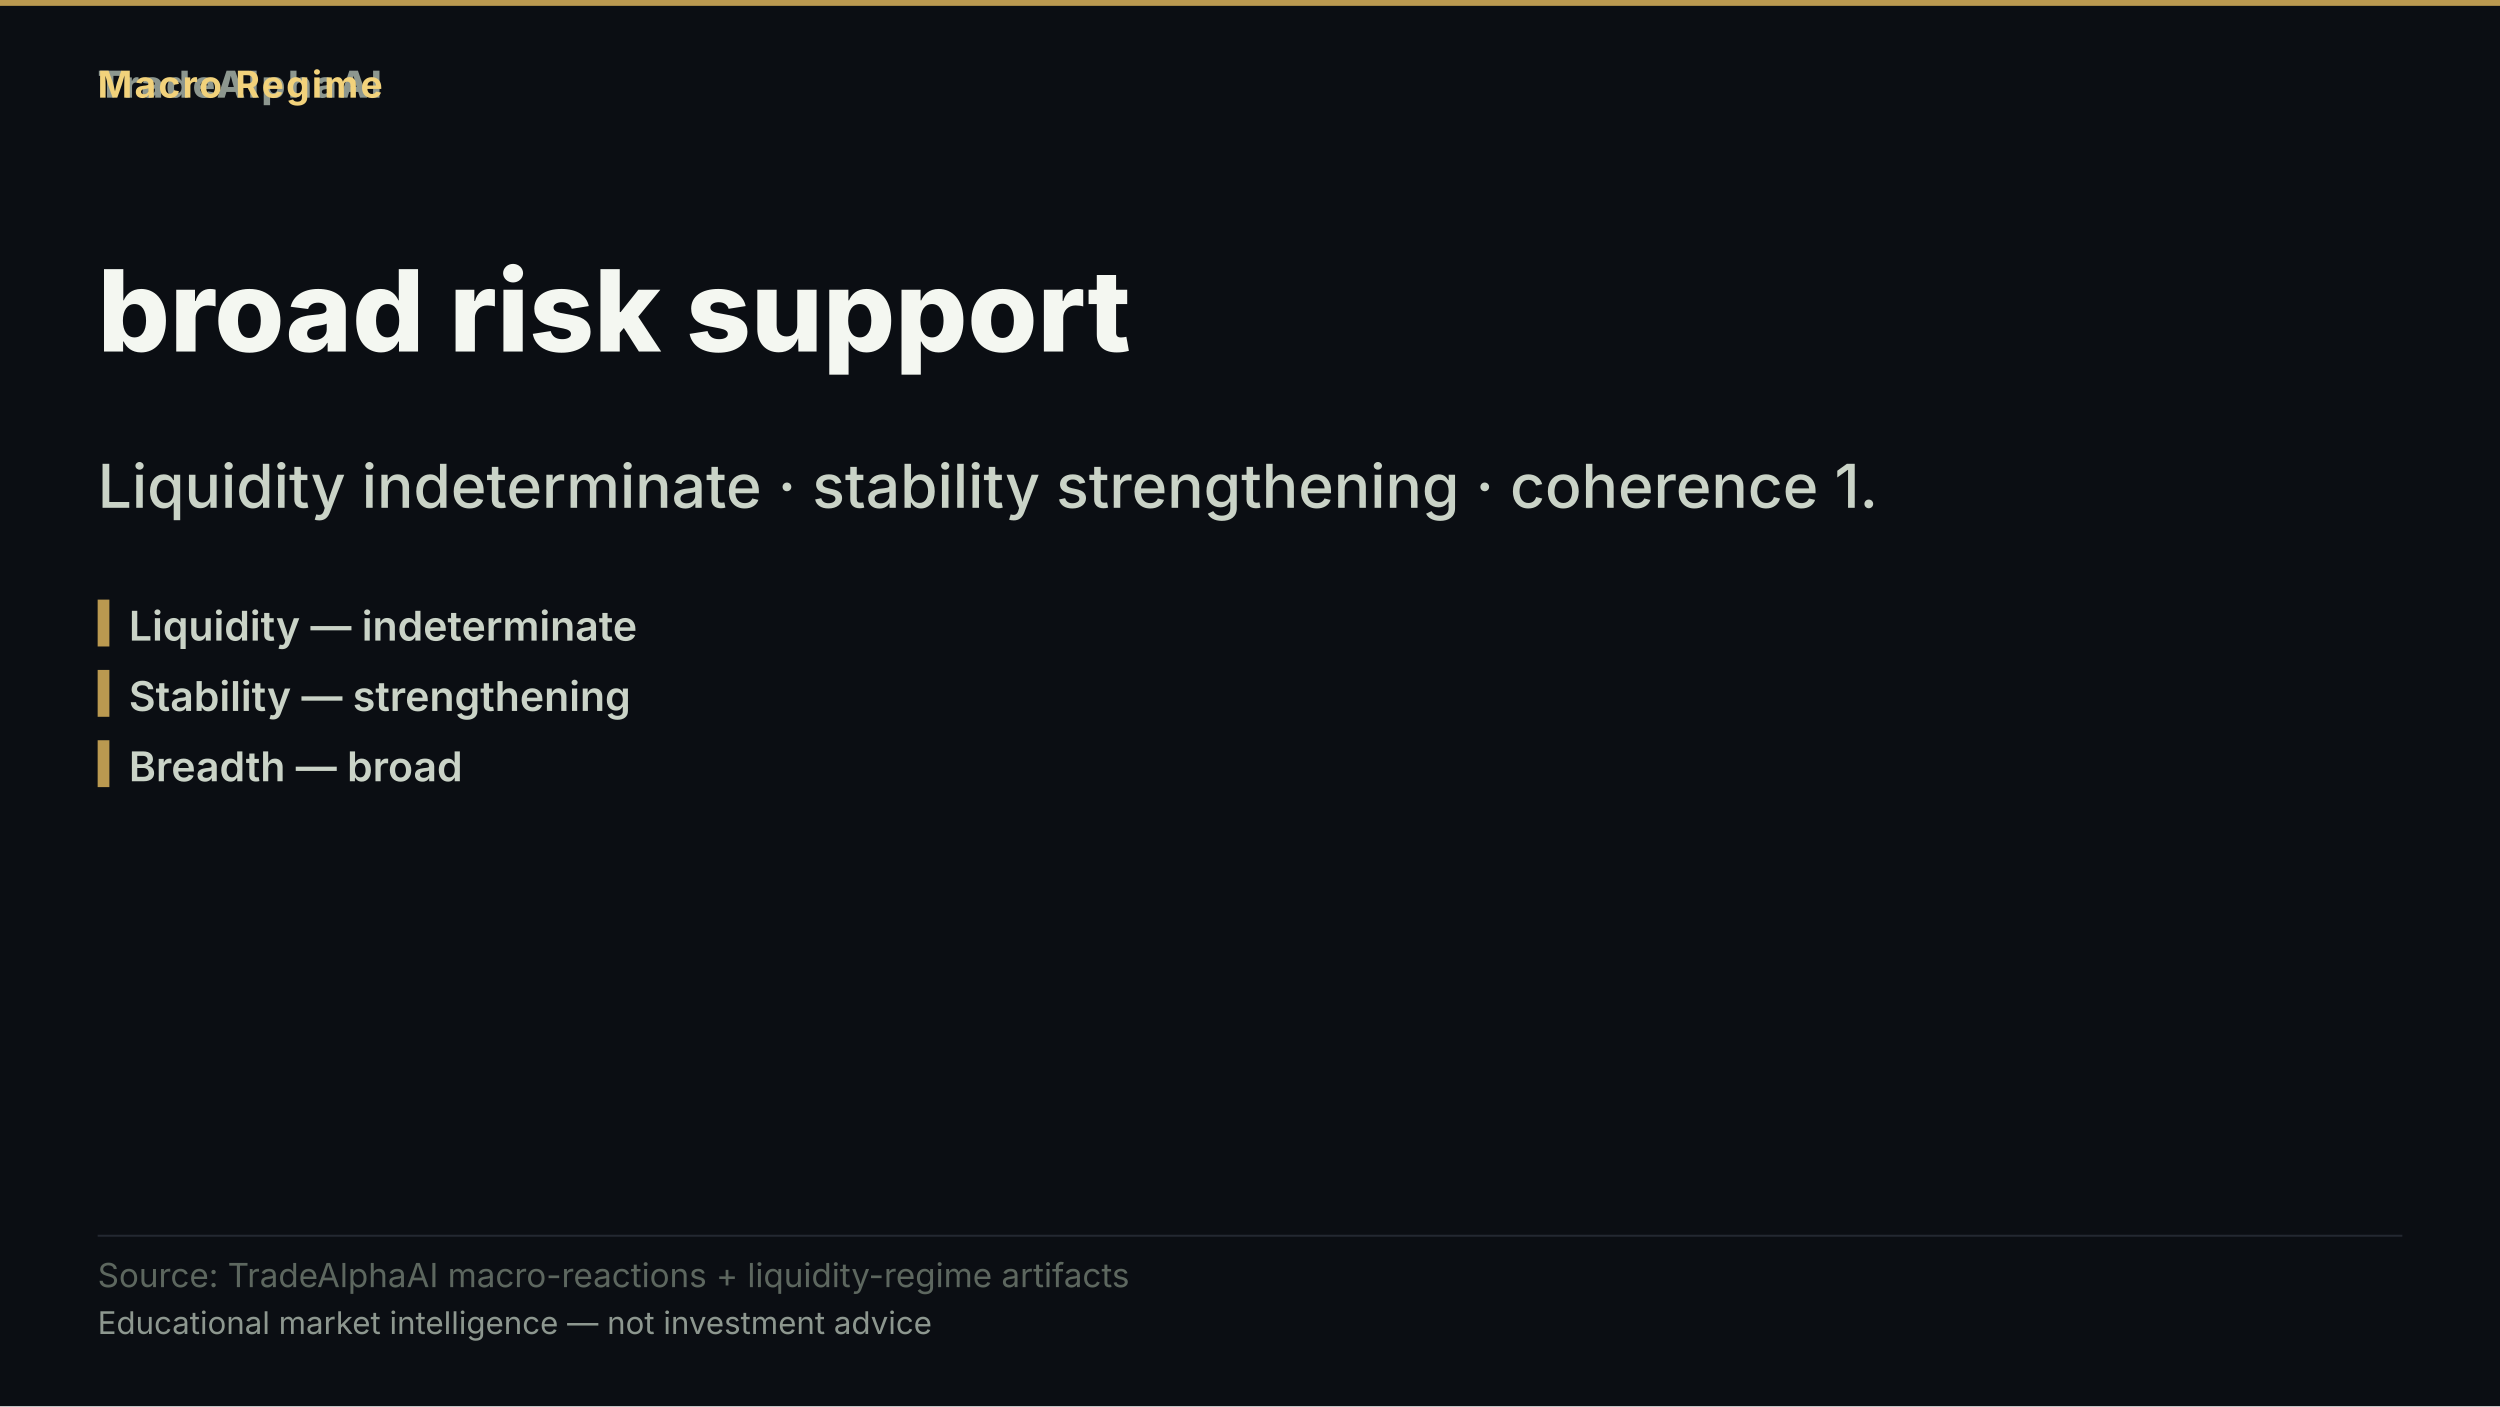
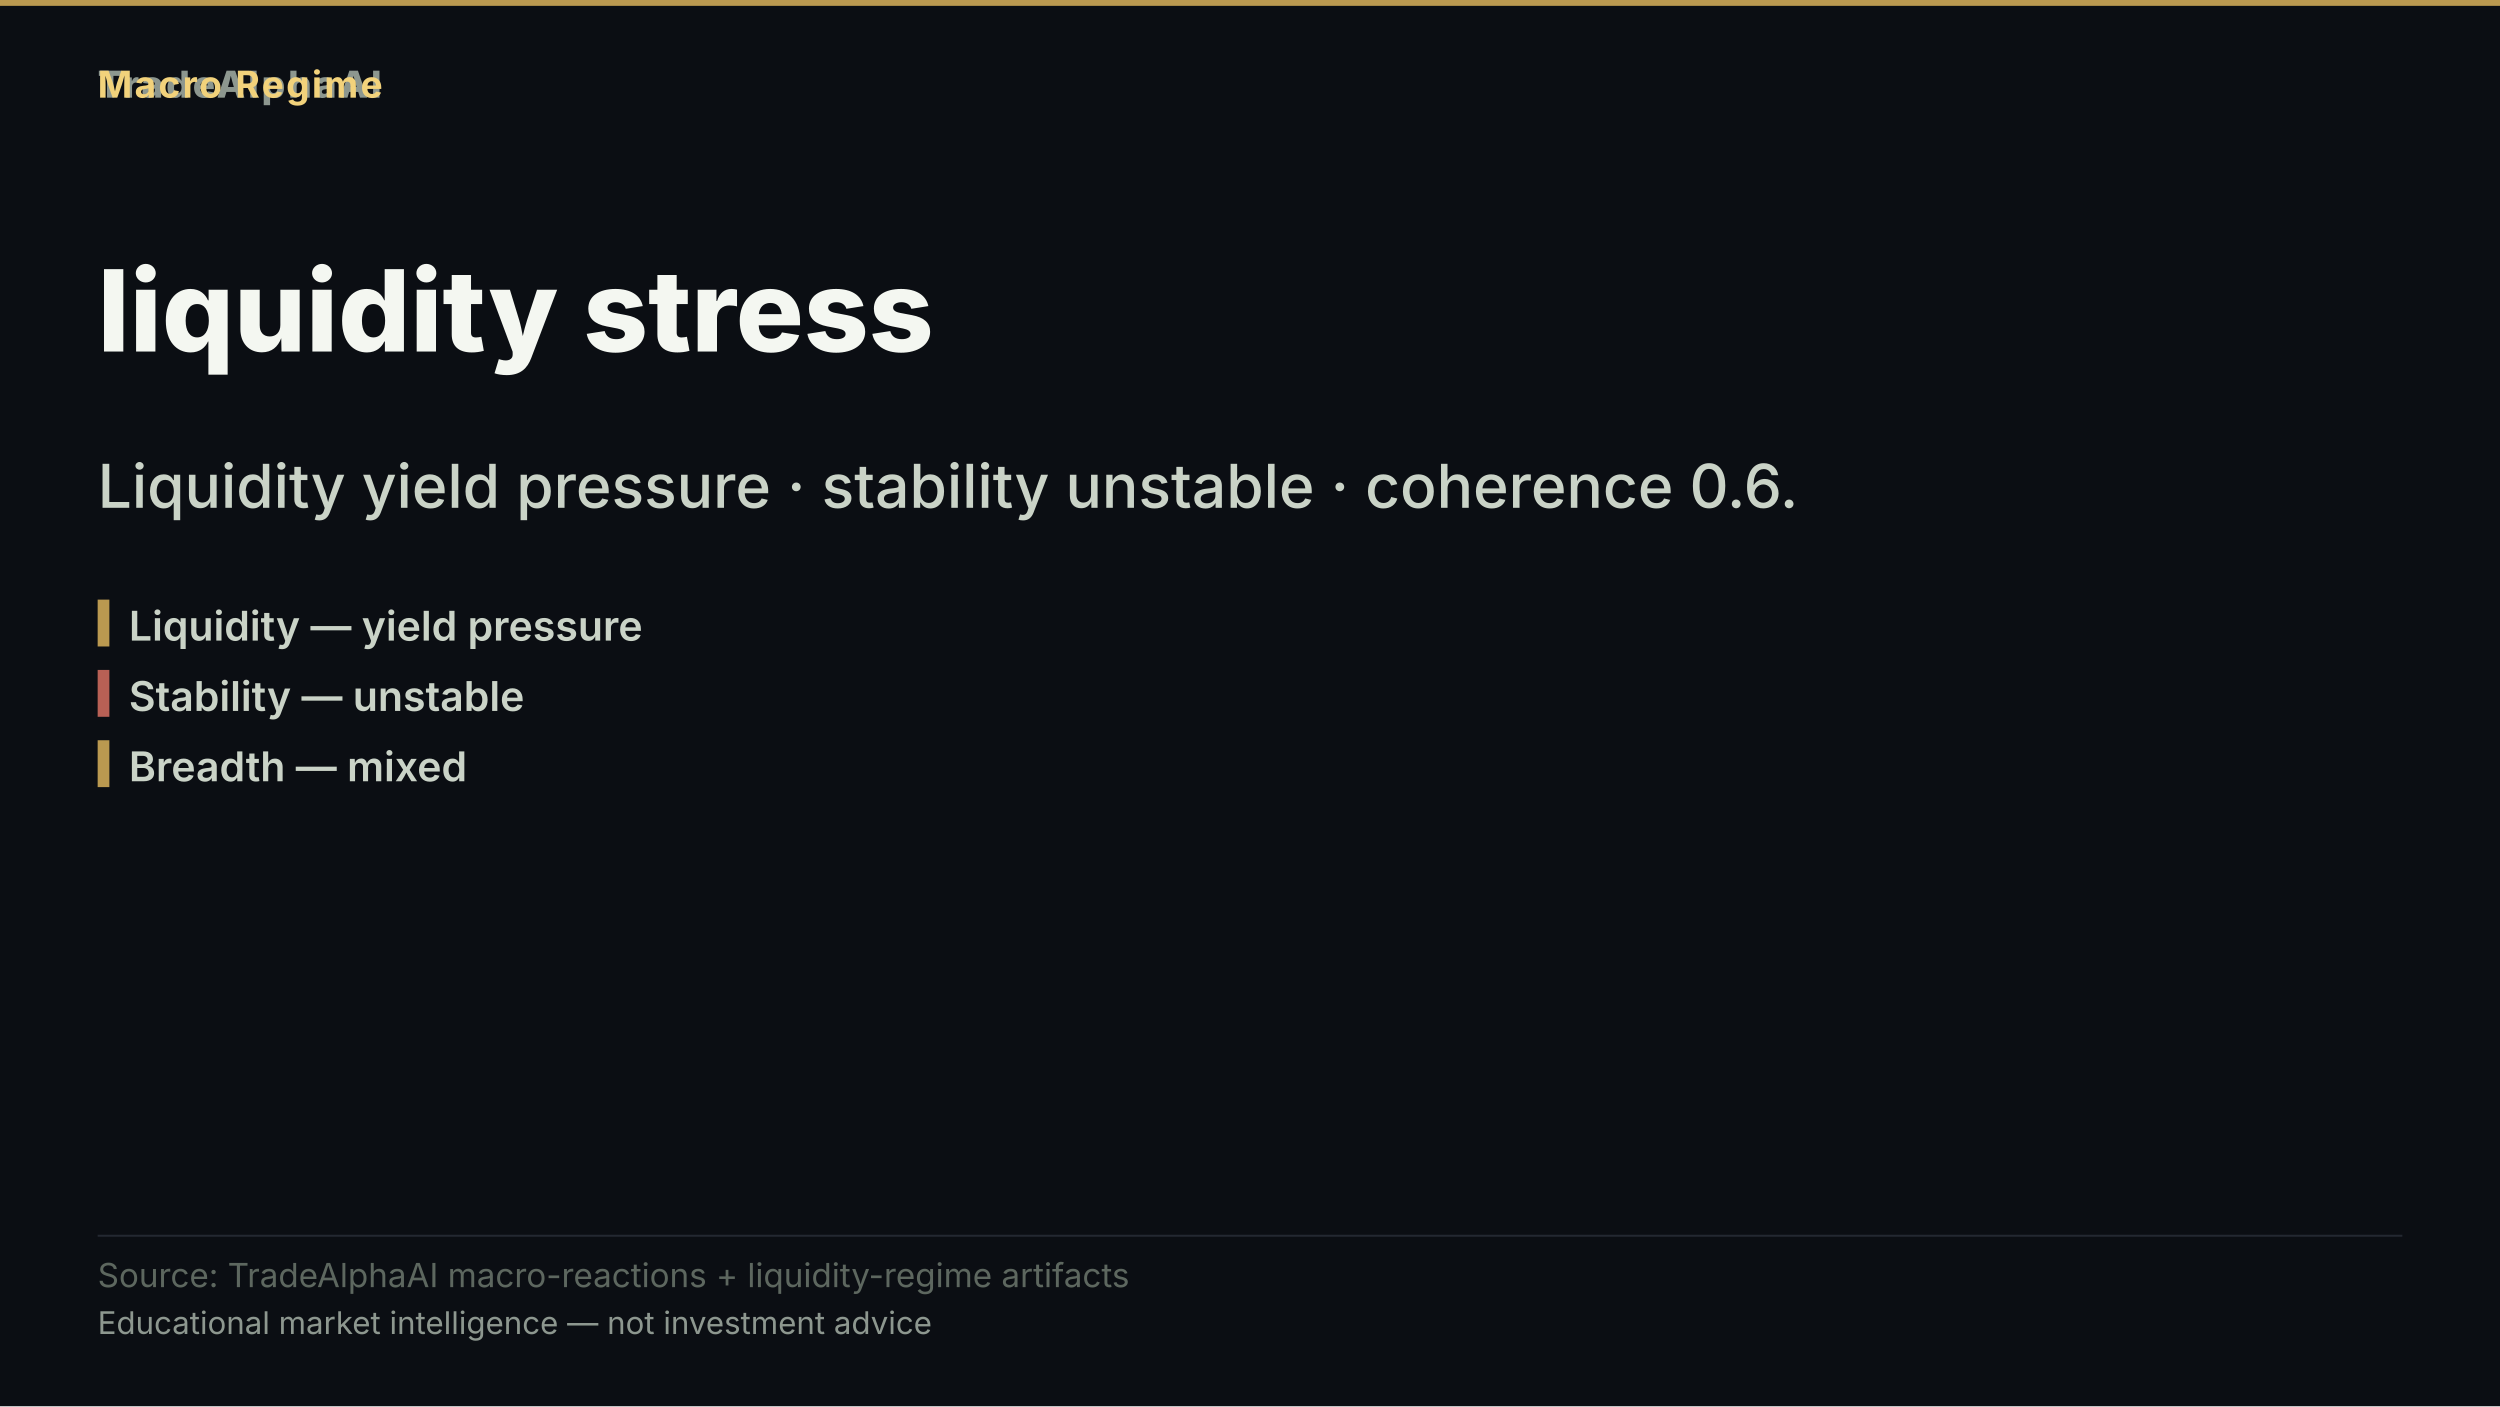
- <svg xmlns="http://www.w3.org/2000/svg" width="1280" height="720" viewBox="0 0 1280 720" role="img" aria-label="broad risk support">
+ <svg xmlns="http://www.w3.org/2000/svg" width="1280" height="720" viewBox="0 0 1280 720" role="img" aria-label="liquidity stress">
  <rect width="1280" height="720" fill="#0b0e13" />
  <rect x="0" y="0" width="1280" height="3" fill="#d8b15a" opacity="0.85" />
  <text x="50" y="50" font-family="'Inter','Segoe UI','Helvetica Neue',Arial,sans-serif" font-size="19" font-weight="800" letter-spacing="1.5" fill="#8d978f" text-anchor="start">TradeAlphaAI</text>
  <text x="50" y="50" font-family="'Inter','Segoe UI','Helvetica Neue',Arial,sans-serif" font-size="19" font-weight="700" letter-spacing="1.2" fill="#f2d27b" text-anchor="start">Macro Regime</text>
-   <text x="50" y="180" font-family="'Inter','Segoe UI','Helvetica Neue',Arial,sans-serif" font-size="58" font-weight="800" fill="#f4f7f1" text-anchor="start">broad risk support</text>
-   <text x="50" y="260" font-family="'Inter','Segoe UI','Helvetica Neue',Arial,sans-serif" font-size="31" font-weight="500" fill="#cad3c7" text-anchor="start">Liquidity indeterminate · stability strengthening · coherence 1.</text>
+   <text x="50" y="180" font-family="'Inter','Segoe UI','Helvetica Neue',Arial,sans-serif" font-size="58" font-weight="800" fill="#f4f7f1" text-anchor="start">liquidity stress</text>
+   <text x="50" y="260" font-family="'Inter','Segoe UI','Helvetica Neue',Arial,sans-serif" font-size="31" font-weight="500" fill="#cad3c7" text-anchor="start">Liquidity yield pressure · stability unstable · coherence 0.6.</text>
  <rect x="50" y="307" width="6" height="24" fill="#d8b15a" opacity="0.85" />
-   <text x="66" y="328" font-family="'Inter','Segoe UI','Helvetica Neue',Arial,sans-serif" font-size="21" font-weight="600" fill="#cad3c7" text-anchor="start">Liquidity — indeterminate</text>
-   <rect x="50" y="343" width="6" height="24" fill="#d8b15a" opacity="0.85" />
-   <text x="66" y="364" font-family="'Inter','Segoe UI','Helvetica Neue',Arial,sans-serif" font-size="21" font-weight="600" fill="#cad3c7" text-anchor="start">Stability — strengthening</text>
+   <text x="66" y="328" font-family="'Inter','Segoe UI','Helvetica Neue',Arial,sans-serif" font-size="21" font-weight="600" fill="#cad3c7" text-anchor="start">Liquidity — yield pressure</text>
+   <rect x="50" y="343" width="6" height="24" fill="#d66e60" opacity="0.85" />
+   <text x="66" y="364" font-family="'Inter','Segoe UI','Helvetica Neue',Arial,sans-serif" font-size="21" font-weight="600" fill="#cad3c7" text-anchor="start">Stability — unstable</text>
  <rect x="50" y="379" width="6" height="24" fill="#d8b15a" opacity="0.85" />
-   <text x="66" y="400" font-family="'Inter','Segoe UI','Helvetica Neue',Arial,sans-serif" font-size="21" font-weight="600" fill="#cad3c7" text-anchor="start">Breadth — broad</text>
+   <text x="66" y="400" font-family="'Inter','Segoe UI','Helvetica Neue',Arial,sans-serif" font-size="21" font-weight="600" fill="#cad3c7" text-anchor="start">Breadth — mixed</text>
  <rect x="50" y="632.2" width="1180" height="1" fill="rgba(148,163,184,0.18)" />
  <text x="50" y="659" font-family="'Inter','Segoe UI','Helvetica Neue',Arial,sans-serif" font-size="17" fill="#5d675f" text-anchor="start">Source: TradeAlphaAI macro-reactions + liquidity-regime artifacts</text>
  <text x="50" y="683" font-family="'Inter','Segoe UI','Helvetica Neue',Arial,sans-serif" font-size="16" fill="#8d978f" text-anchor="start">Educational market intelligence — not investment advice</text>
</svg>
